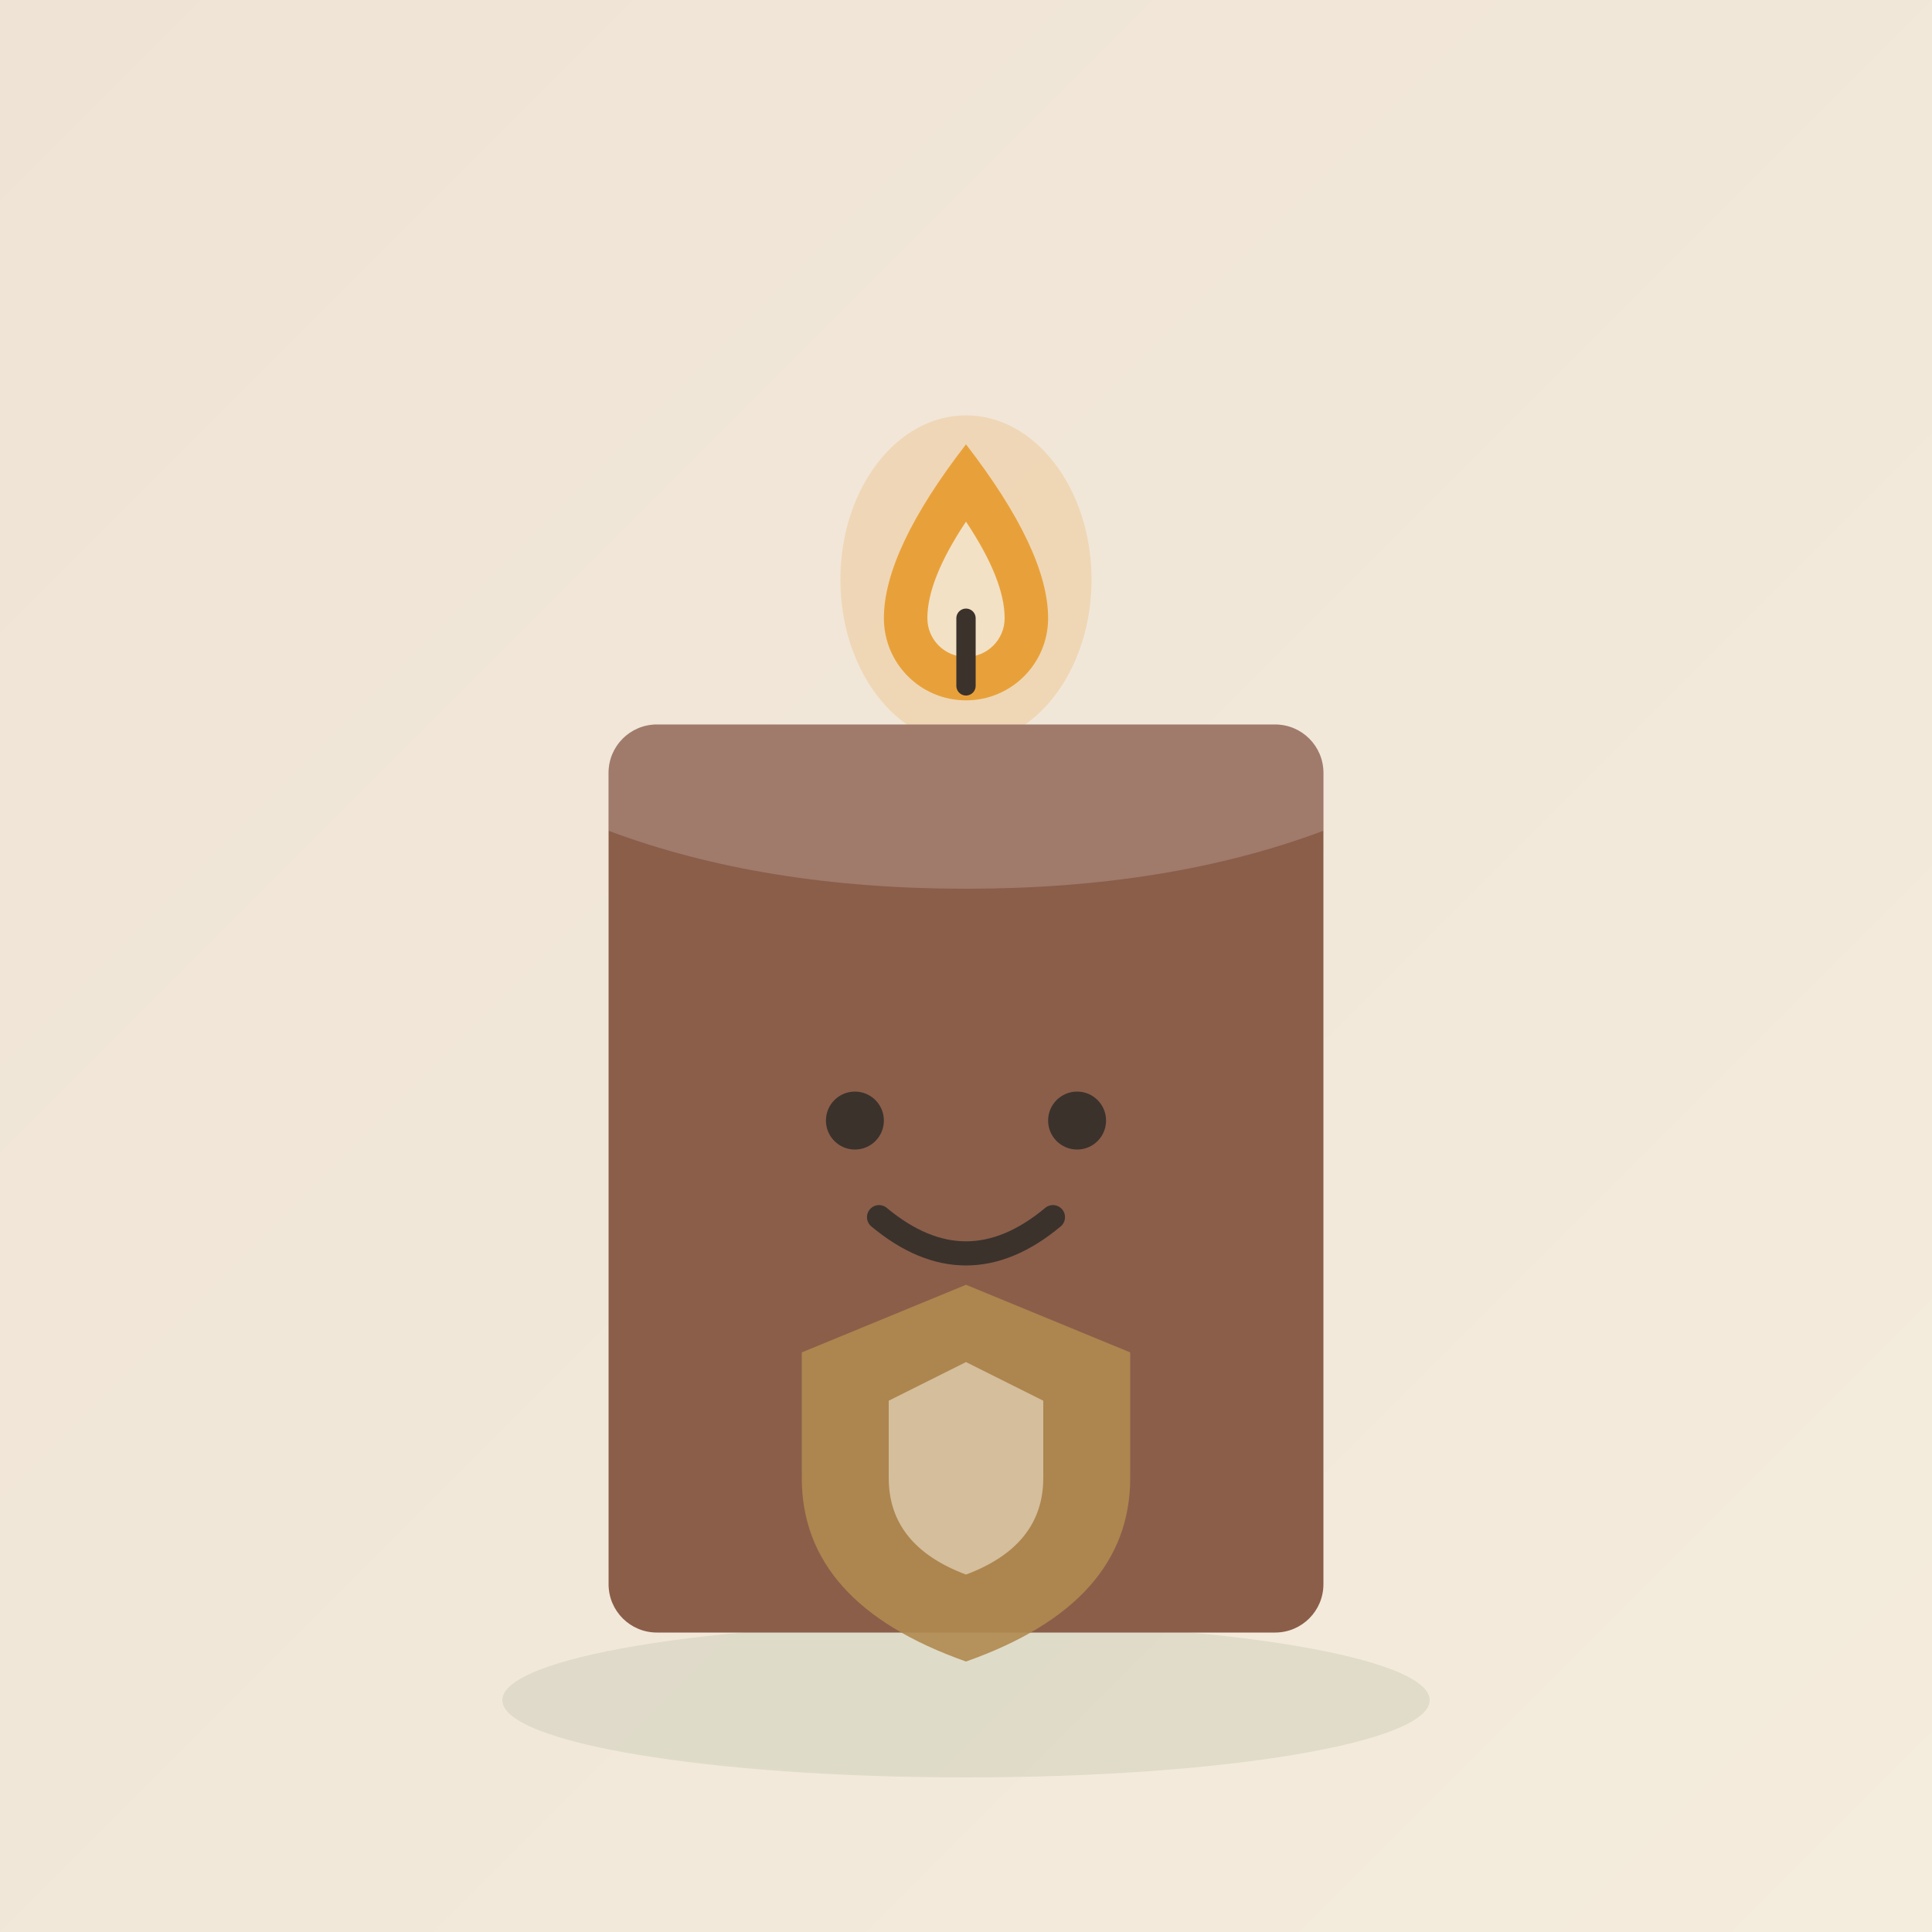
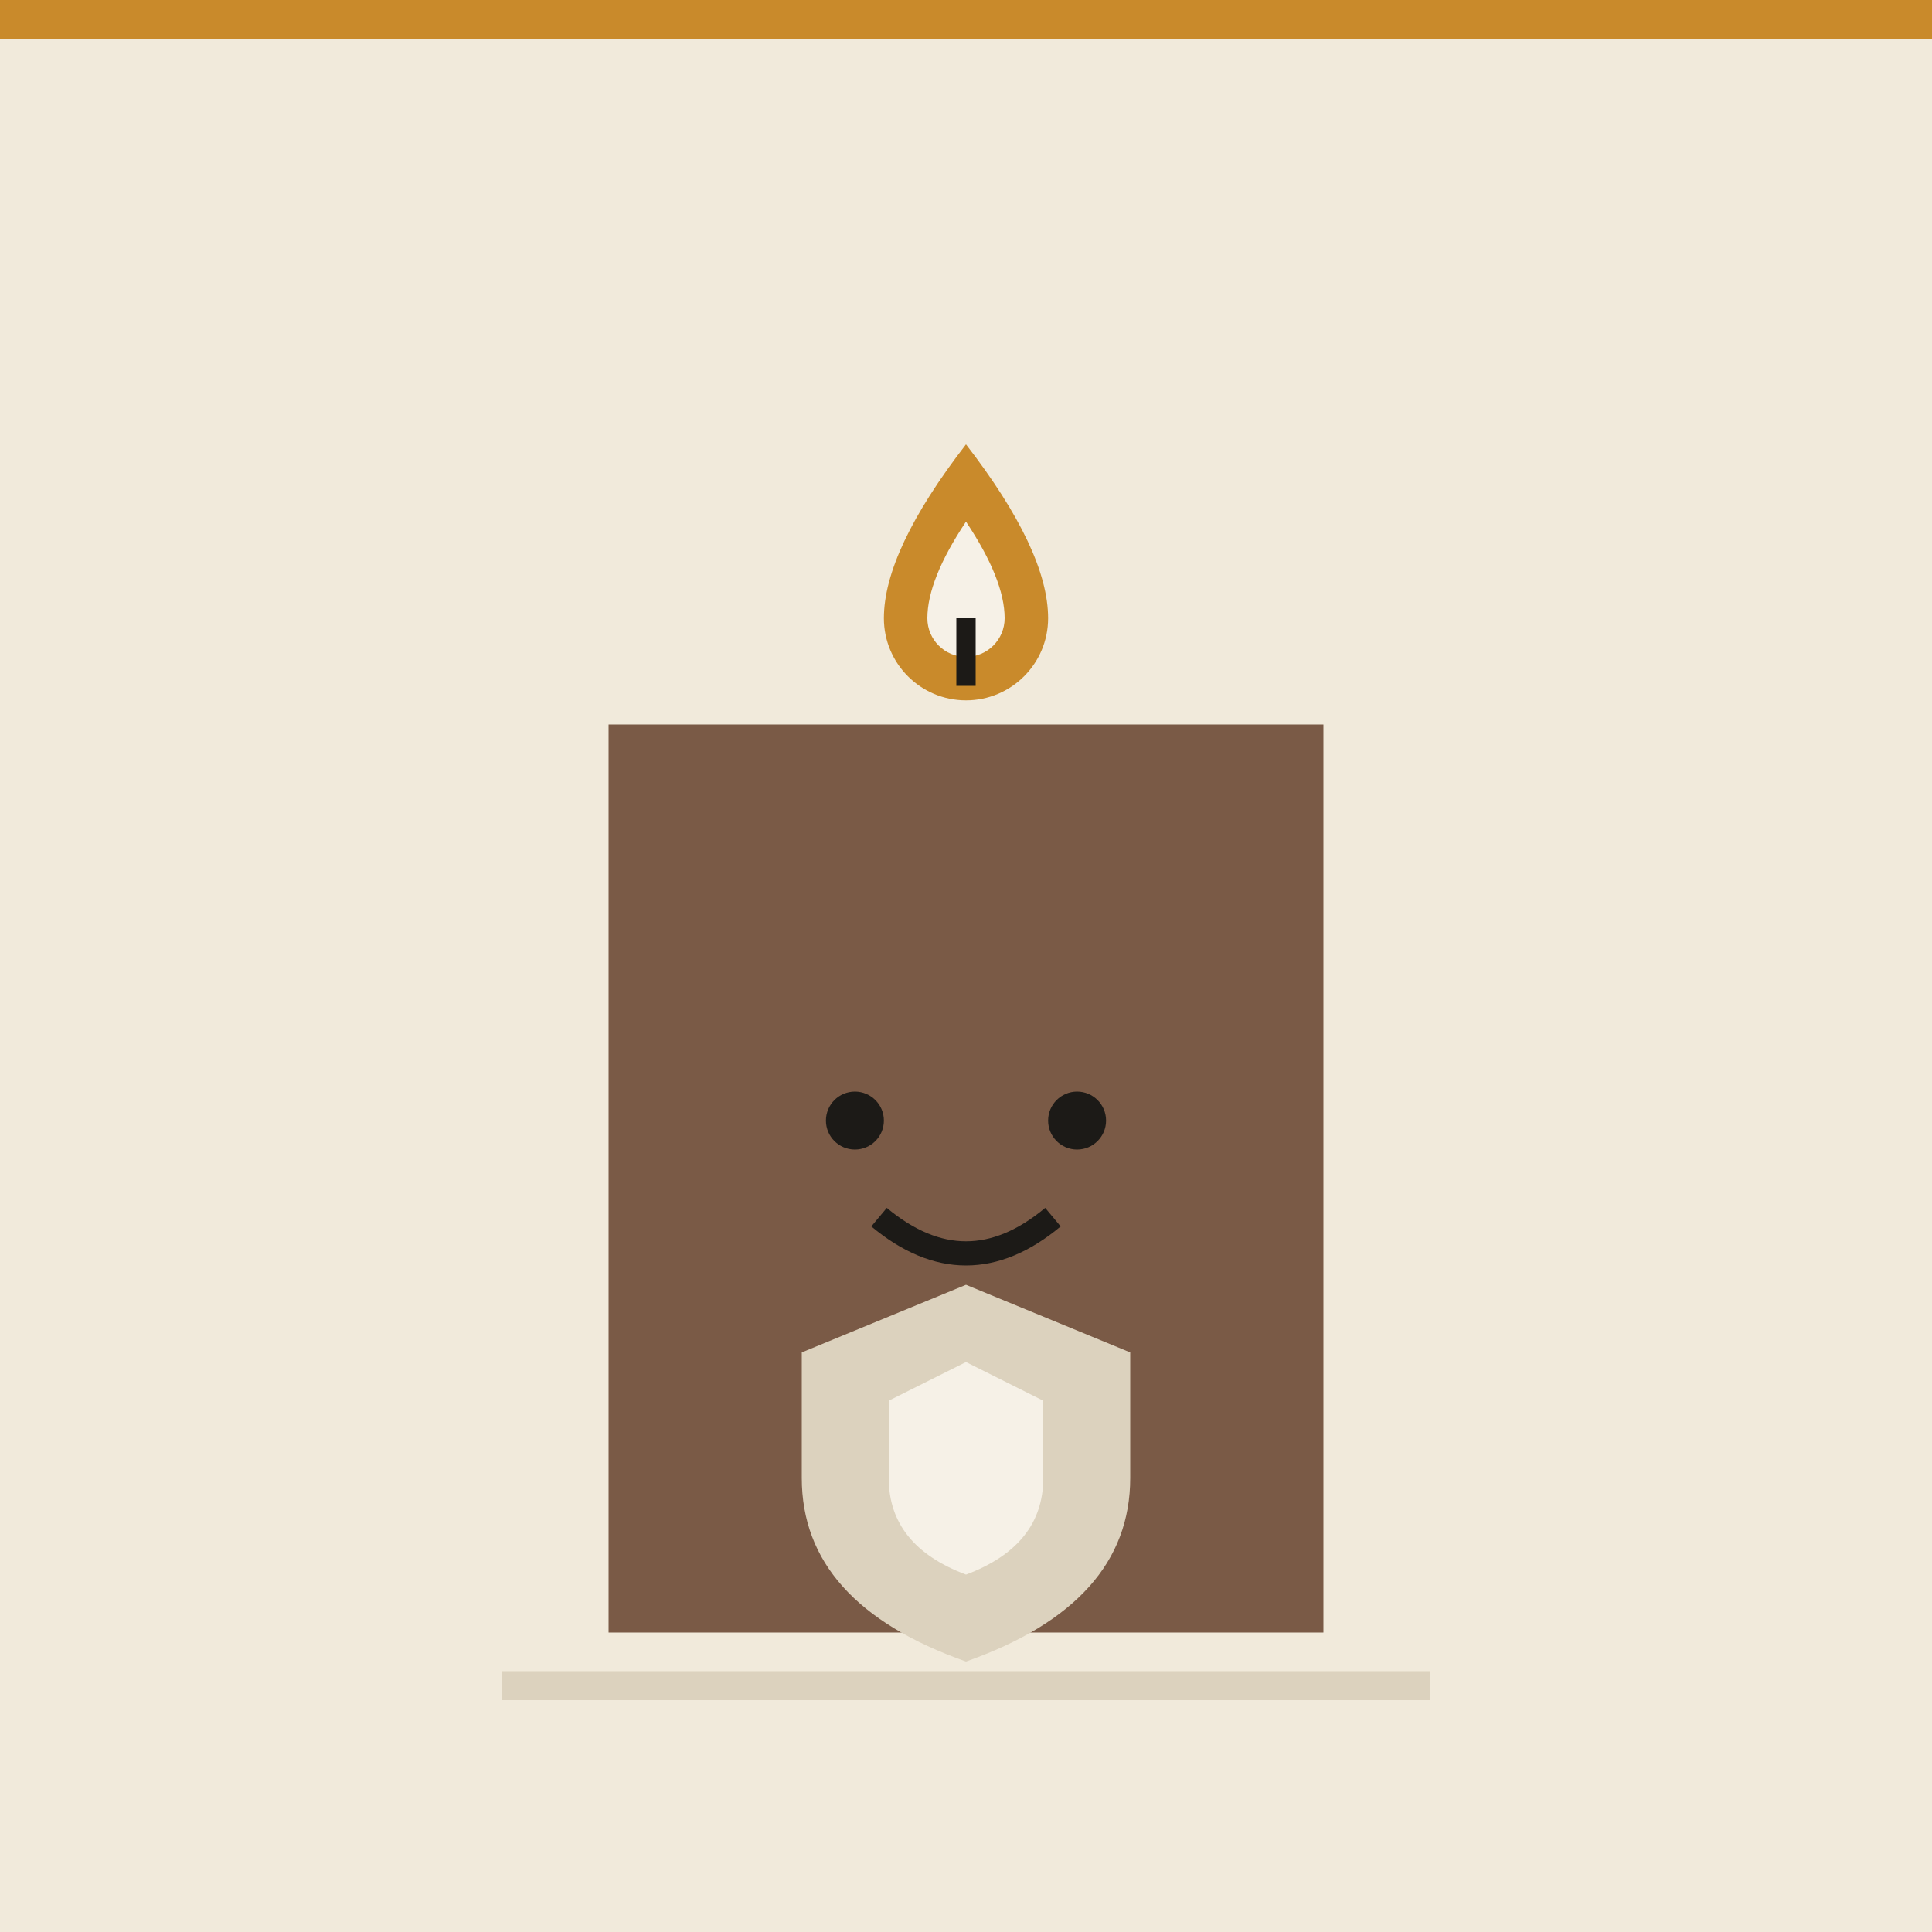
- <svg xmlns="http://www.w3.org/2000/svg" viewBox="0 0 400 400" role="img" aria-label="protector placeholder illustration">
-   <defs>
-     <linearGradient id="bg-protector" x1="0" y1="0" x2="1" y2="1">
-       <stop offset="0" stop-color="#EFE3D5" />
-       <stop offset="1" stop-color="#F4ECDD" />
-     </linearGradient>
-   </defs>
-   <rect width="400" height="400" fill="url(#bg-protector)" />
-   <ellipse cx="200" cy="352" rx="96" ry="16" fill="#8B9A7B" opacity=".18" />
-   <g>
-     <ellipse cx="200" cy="120" rx="26" ry="34" fill="#E8A13A" opacity=".22" />
-     <path d="M200 92 q17 22 17 36 a17 17 0 0 1 -34 0 q0 -14 17 -36 Z" fill="#E8A13A" />
-     <path d="M200 108 q8 12 8 20 a8 8 0 0 1 -16 0 q0 -8 8 -20 Z" fill="#F4ECDD" opacity=".85" />
-   </g>
-   <path d="M200 128 v14" stroke="#3B322C" stroke-width="4" stroke-linecap="round" />
-   <path d="M136 150 h128 a10 10 0 0 1 10 10 v168 a10 10 0 0 1 -10 10 h-128              a10 10 0 0 1 -10 -10 v-168 a10 10 0 0 1 10 -10 Z" fill="#8B5E4A" />
-   <path d="M136 150 h128 a10 10 0 0 1 10 10 v12 q-32 12 -74 12 t-74 -12 v-12              a10 10 0 0 1 10 -10 Z" fill="#fff" opacity=".18" />
-   <g fill="#3B322C">
+ <svg xmlns="http://www.w3.org/2000/svg" viewBox="0 0 400 400" role="img" aria-label="protector">
+   <rect width="400" height="400" fill="#F1EADB" />
+   <rect x="0" y="0" width="400" height="8" fill="#C98A2B" />
+   <rect x="104" y="346" width="192" height="6" fill="#DCD2BE" />
+   <path d="M200 92 q17 22 17 36 a17 17 0 0 1 -34 0 q0 -14 17 -36 Z" fill="#C98A2B" />
+   <path d="M200 108 q8 12 8 20 a8 8 0 0 1 -16 0 q0 -8 8 -20 Z" fill="#F6F1E7" />
+   <path d="M200 128 v14" stroke="#1C1A17" stroke-width="4" />
+   <rect x="126" y="150" width="148" height="188" fill="#7A5A46" />
+   <g fill="#1C1A17">
    <circle cx="177" cy="232" r="6" />
    <circle cx="223" cy="232" r="6" />
  </g>
-   <path d="M182 252 q18 15 36 0" stroke="#3B322C" stroke-width="5" fill="none" stroke-linecap="round" />
+   <path d="M182 252 q18 15 36 0" stroke="#1C1A17" stroke-width="5" fill="none" />
  <g transform="translate(200 300)">
-     <path d="M0 -34 L34 -20 V6 Q34 32 0 44 Q-34 32 -34 6 V-20 Z" fill="#B08A4F" opacity=".9" />
-     <path d="M0 -18 L16 -10 V6 Q16 20 0 26 Q-16 20 -16 6 V-10 Z" fill="#F4ECDD" opacity=".55" />
+     <path d="M0 -34 L34 -20 V6 Q34 32 0 44 Q-34 32 -34 6 V-20 Z" fill="#DCD2BE" />
+     <path d="M0 -18 L16 -10 V6 Q16 20 0 26 Q-16 20 -16 6 V-10 Z" fill="#F6F1E7" />
  </g>
</svg>
